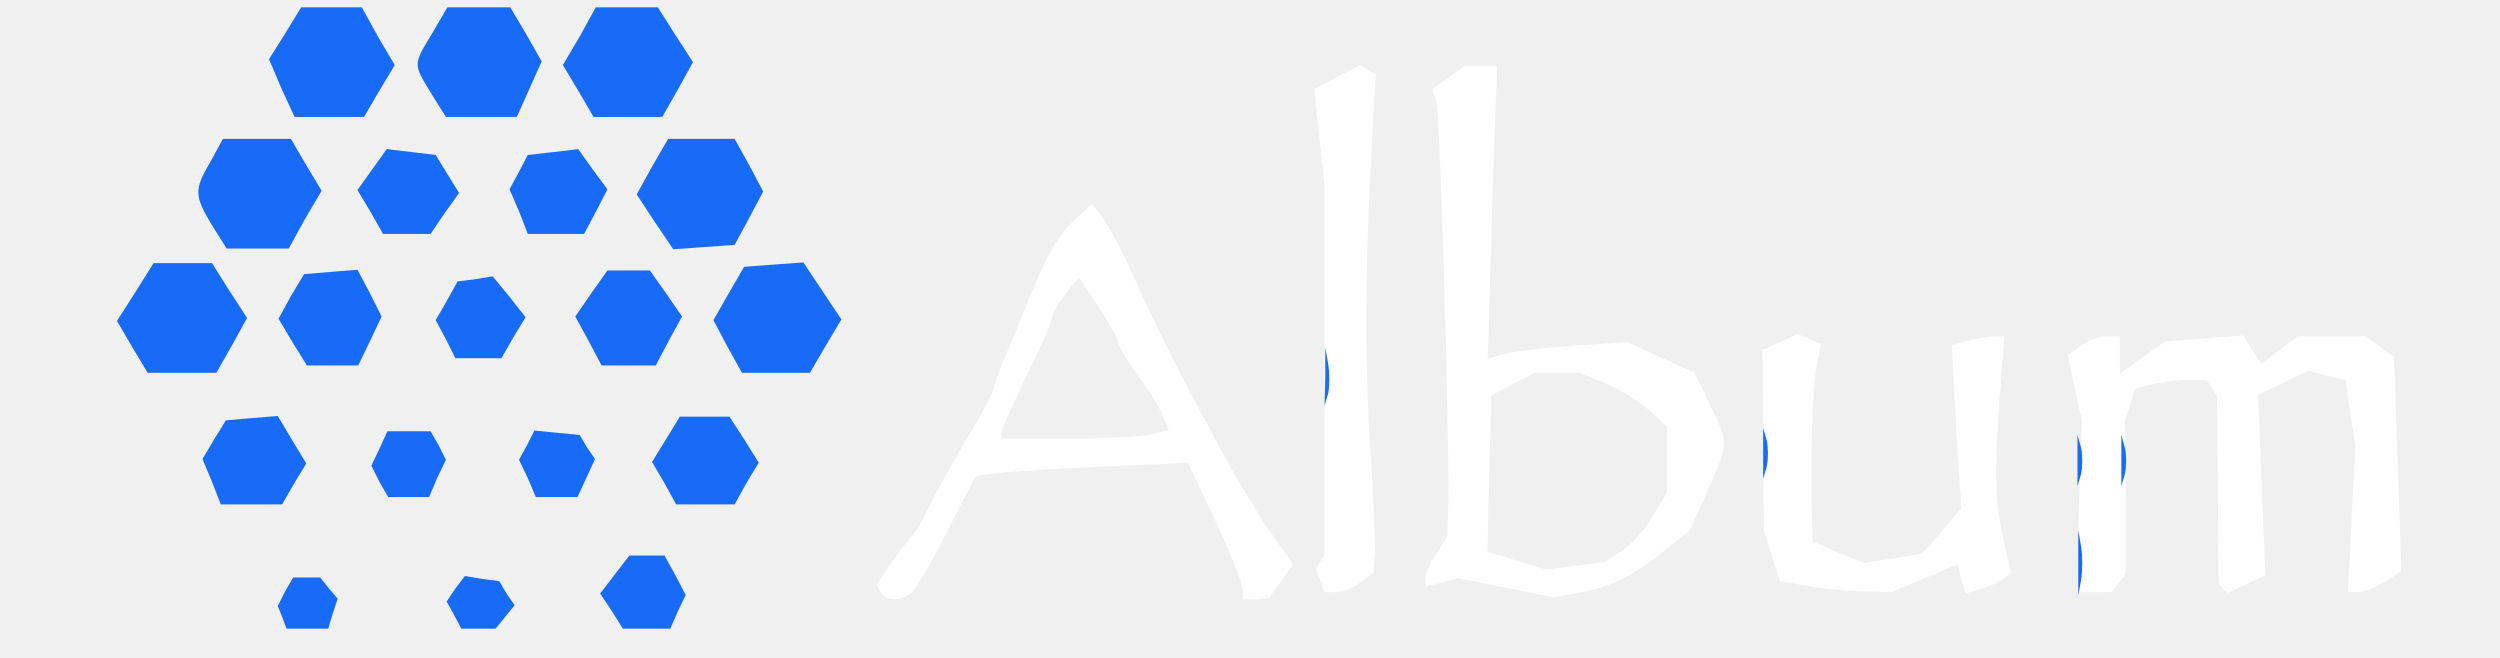
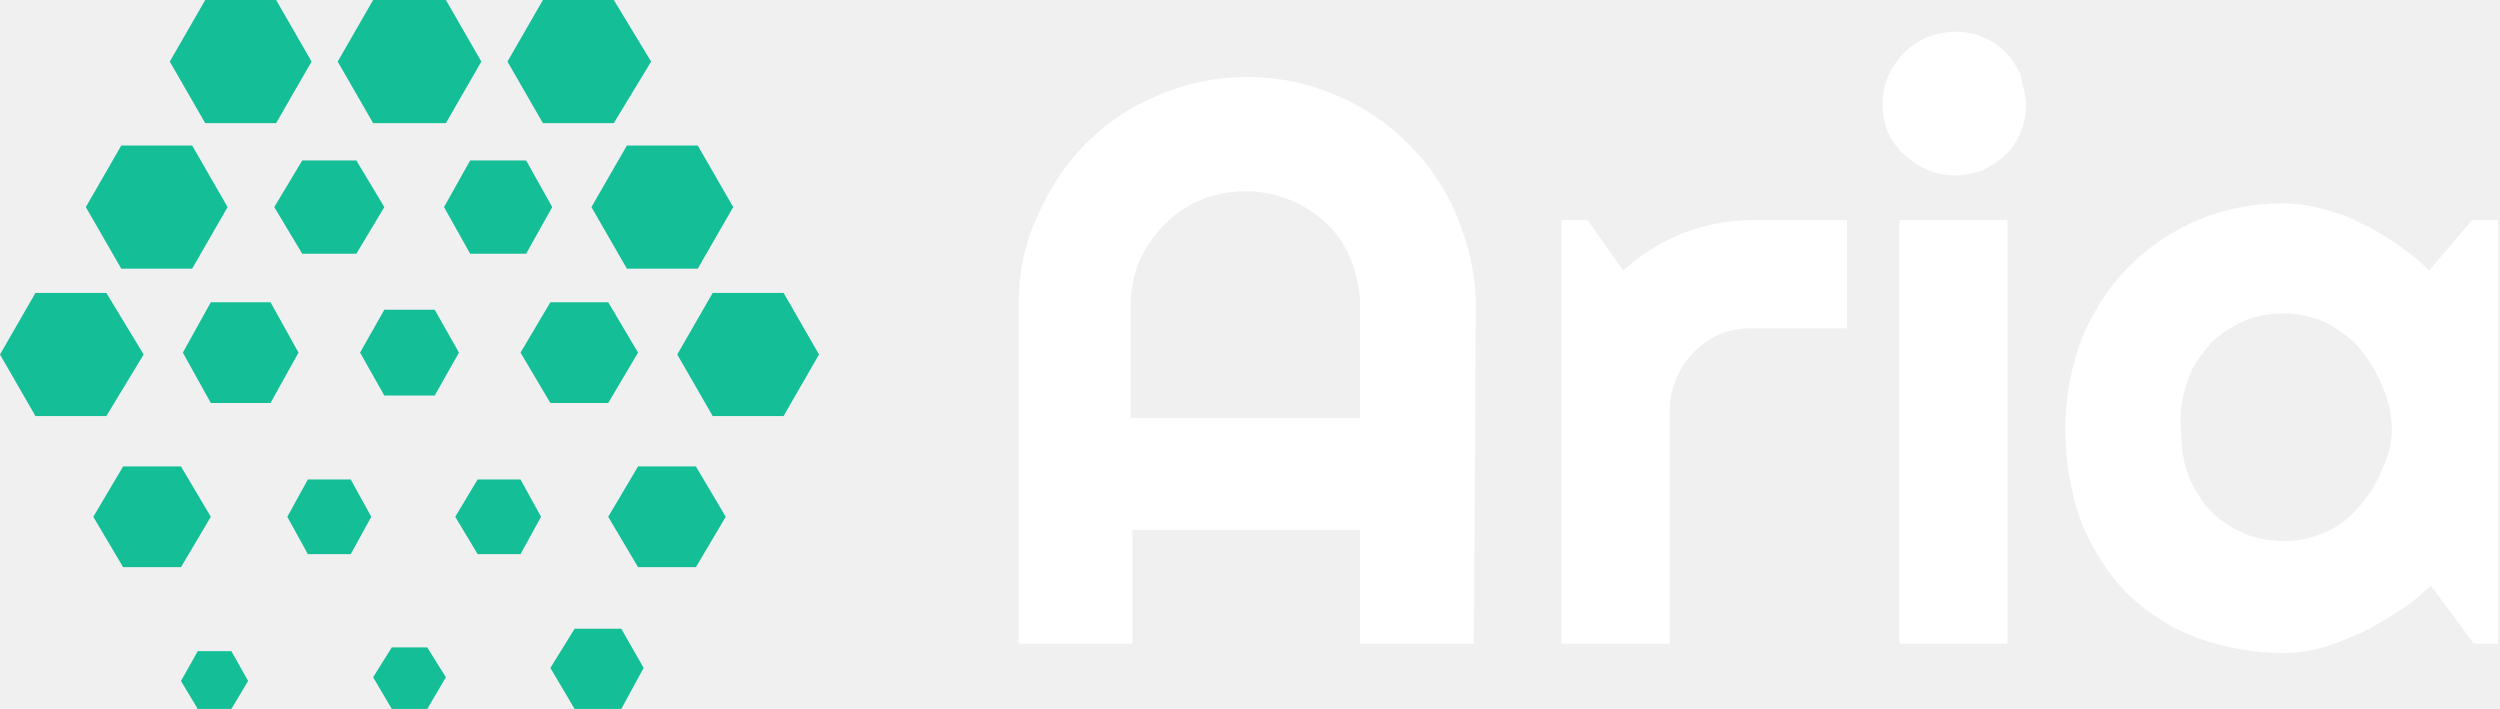
- <svg xmlns="http://www.w3.org/2000/svg" version="1.0" width="342px" height="90px" viewBox="0 0 342 90" preserveAspectRatio="xMidYMid meet">
-   <g fill="#ffffff">
-     <path d="M120.5 81 l-0.6 -1 2.2 -3.3 c1.3 -1.7 2.6 -3.4 2.9 -3.7 0.3 -0.3 1.2 -1.8 2 -3.5 0.8 -1.6 3.1 -5.9 5.2 -9.4 2.1 -3.4 3.8 -6.7 3.8 -7.1 0 -0.4 0.9 -2.9 2.1 -5.6 1.1 -2.7 2.4 -5.8 2.8 -6.9 2.4 -5.8 3.8 -8.2 6 -10.3 l2.5 -2.3 1.4 1.8 c0.8 1 3 5.2 4.8 9.3 1.9 4.1 4.3 9.1 5.3 11 1 1.9 3.7 7 6 11.3 2.3 4.3 5.5 9.6 7.1 11.8 l2.9 4.1 -1.7 2.4 -1.7 2.3 -1.7 0.1 -1.8 0 0 -1.4 c0 -0.7 -1.7 -5 -3.7 -9.3 l-3.8 -8 -8.5 0.4 c-11 0.4 -20.1 1.1 -20.5 1.5 -0.2 0.2 -2 3.7 -4.1 7.8 -2 4.1 -4.2 7.8 -4.8 8.2 -1.6 1.1 -3.4 1 -4.1 -0.2z m37.2 -21.6 l2.2 -0.6 -0.7 -1.6 c-0.3 -1 -1.8 -3.5 -3.4 -5.6 -1.5 -2.1 -2.8 -4.2 -2.8 -4.7 0 -0.4 -1.2 -2.6 -2.7 -4.9 l-2.7 -4.1 -1.8 2.3 c-1 1.3 -1.8 2.7 -1.8 3.1 0 0.5 -1.6 4.1 -3.5 8 -1.9 3.9 -3.5 7.4 -3.5 7.9 l0 0.8 9.3 0 c5 0 10.2 -0.3 11.4 -0.6z" />
-     <path d="M206 80.4 l-6.5 -1.3 -2.2 0.6 -2.3 0.5 0 -1.1 c0 -0.7 0.7 -2.2 1.5 -3.4 l1.5 -2.3 0.1 -3.5 c0.3 -7 -1.1 -54.7 -1.6 -56.1 l-0.6 -1.6 2.3 -1.6 2.2 -1.6 2.2 0 2.2 0 -0.5 13.7 c-0.2 7.6 -0.5 16.6 -0.6 20.1 l-0.2 6.3 2 -0.6 c1.1 -0.4 5.4 -0.9 9.5 -1.2 l7.6 -0.5 4.6 2.1 4.6 2.1 2.1 4.3 c2.6 5.4 2.6 5.3 -0.3 11.8 l-2.4 5.4 -4.1 3.3 c-4 3.2 -7 4.6 -12.1 5.5 l-2.5 0.4 -6.5 -1.3z m15.8 -5 c1.3 -0.8 3.2 -2.9 4.2 -4.7 l2 -3.2 0 -4.6 0 -4.6 -2.3 -2.1 c-1.2 -1.1 -3.9 -2.8 -5.9 -3.7 l-3.7 -1.5 -3.1 0 -3.1 0 -2.9 1.5 -3 1.6 -0.1 4.7 c-0.1 2.6 -0.2 7.4 -0.3 10.7 l-0.1 6 4 1.2 4 1.2 4 -0.5 4 -0.5 2.3 -1.5z" />
-     <path d="M180.6 79.4 l-0.6 -1.6 0.6 -1 0.6 -0.9 0 -25.2 0 -25.3 -0.7 -6.6 -0.7 -6.6 3.1 -1.7 3.2 -1.6 1 0.7 1.1 0.6 -0.7 12.7 c-0.8 15 -0.8 28.4 0.1 40.6 0.3 5 0.5 10.3 0.5 11.9 l-0.2 2.9 -1.7 1.3 c-0.9 0.7 -2.4 1.4 -3.3 1.4 l-1.7 0 -0.6 -1.6z" />
-     <path d="M247 80.1 l-3.5 -0.6 -1.1 -3.5 -1.1 -3.4 -0.1 -12.4 -0.1 -12.3 2.4 -1.1 2.4 -1.1 1.6 0.7 1.6 0.6 -0.6 3.2 c-0.6 3.1 -0.9 14.8 -0.6 21.1 l0.1 2.8 3.5 1.5 3.5 1.4 4 -0.6 4 -0.7 2.7 -3.1 2.6 -3.1 -0.7 -11.1 -0.6 -11.2 2.3 -0.6 c1.2 -0.3 2.8 -0.6 3.6 -0.6 l1.3 0 -0.6 7.8 c-0.8 10.5 -0.7 14.9 0.5 20.1 l1 4.4 -0.8 0.7 c-0.4 0.4 -1.8 1.1 -3.1 1.5 l-2.3 0.7 -0.6 -2 -0.5 -2 -4.5 1.9 -4.5 1.9 -4.1 -0.1 c-2.3 -0.1 -5.8 -0.4 -7.7 -0.8z" />
-     <path d="M284.4 69.3 l0.4 -11.8 -1 -4.5 -0.9 -4.4 1.7 -1.3 c1 -0.7 2.6 -1.3 3.6 -1.3 l1.8 0 0 2.6 0 2.5 3.1 -2.2 3.1 -2.2 5.3 -0.4 5.4 -0.4 1.2 2 1.3 1.9 2.4 -1.9 2.5 -1.9 4.6 0 4.7 0 2 1.4 1.9 1.4 0.5 14.7 0.5 14.6 -2.2 1.5 c-1.2 0.7 -2.9 1.4 -3.7 1.4 l-1.4 0 0.5 -10 0.5 -10.1 -0.7 -4.4 -0.6 -4.5 -2.6 -0.6 -2.5 -0.7 -3.5 1.7 -3.4 1.6 0.5 12.4 0.5 12.3 -2.6 1.2 -2.6 1.2 -0.6 -0.6 -0.6 -0.7 -0.1 -12.8 -0.1 -12.8 -0.7 -1.1 -0.7 -1.1 -2.7 0 c-1.5 0 -3.7 0.3 -4.9 0.6 l-2.2 0.6 -0.7 2.2 -0.7 2.1 0.1 10.5 0 10.5 -1 1.3 -1 1.2 -2.4 0 -2.3 0 0.3 -11.7z" />
-   </g>
-   <g fill="#186bf6">
-     <path d="M38.6 84.4 l-0.6 -1.5 1 -2 1.1 -1.9 1.8 0 1.9 0 1.2 1.5 1.2 1.4 -0.7 2.1 -0.6 2 -2.9 0 -2.8 0 -0.6 -1.6z" />
-     <path d="M62.1 84.1 l-1 -1.8 1.2 -1.8 1.3 -1.7 2.4 0.4 2.3 0.3 1 1.7 1.1 1.6 -1.3 1.6 -1.3 1.6 -2.4 0 -2.3 0 -1 -1.9z" />
-     <path d="M83.7 83.6 l-1.6 -2.4 2 -2.6 2 -2.6 2.4 0 2.4 0 1.5 2.7 1.4 2.7 -1.1 2.3 -1 2.3 -3.2 0 -3.3 0 -1.5 -2.4z" />
-     <path d="M284.3 77 l0 -4.5 0.4 2.3 c0.2 1.2 0.2 3.2 0 4.5 l-0.4 2.2 0 -4.5z" />
-     <path d="M29 65.9 l-1.3 -3.1 1.6 -2.7 1.6 -2.6 3.5 -0.3 3.6 -0.3 1.9 3.2 2 3.3 -1.7 2.8 -1.6 2.8 -4.2 0 -4.2 0 -1.2 -3.1z" />
-     <path d="M90.9 66.1 l-1.7 -2.9 1.9 -3.1 1.9 -3.1 3.4 0 3.4 0 2 3.1 2 3.2 -1.7 2.8 -1.6 2.9 -4 0 -4 0 -1.6 -2.9z" />
-     <path d="M51.9 65.9 l-1.1 -2.2 1.1 -2.3 1.1 -2.4 2.9 0 3 0 1.1 1.9 1 2 -1.2 2.5 -1.1 2.6 -2.8 0 -2.8 0 -1.2 -2.1z" />
-     <path d="M72.2 65.4 l-1.2 -2.5 1.1 -2 1 -2 3.1 0.3 3.1 0.3 1 1.7 1.1 1.6 -1.2 2.6 -1.2 2.6 -2.8 0 -2.9 0 -1.1 -2.6z" />
-     <path d="M284.2 63 l0 -3.5 0.5 1.8 c0.2 0.9 0.2 2.5 0 3.5 l-0.5 1.7 0 -3.5z" />
-     <path d="M290.2 63 l0 -3.5 0.5 1.8 c0.2 0.9 0.2 2.5 0 3.5 l-0.5 1.7 0 -3.5z" />
-     <path d="M241.2 62 l0 -3.5 0.5 1.8 c0.2 0.9 0.2 2.5 0 3.5 l-0.5 1.7 0 -3.5z" />
-     <path d="M181.3 51.5 l0 -4 0.4 2.3 c0.2 1.2 0.2 3 0 4 l-0.5 1.7 0.1 -4z" />
-     <path d="M18.1 47.5 l-2.1 -3.6 2.5 -3.9 2.5 -4 4 0 4 0 2.4 3.8 2.4 3.7 -2.1 3.8 -2.1 3.7 -4.7 0 -4.7 0 -2.1 -3.5z" />
-     <path d="M99.5 47.4 l-1.9 -3.6 2.1 -3.7 2.1 -3.6 4 -0.3 4.1 -0.3 2.6 3.9 2.6 3.9 -2.2 3.7 -2.1 3.6 -4.7 0 -4.6 0 -2 -3.6z" />
-     <path d="M40 46.8 l-1.9 -3.2 1.7 -3.1 1.8 -3 3.6 -0.3 3.7 -0.3 1.7 3.2 1.6 3.2 -1.6 3.4 -1.6 3.3 -3.5 0 -3.5 0 -2 -3.2z" />
-     <path d="M80.5 46.6 l-1.8 -3.3 2.2 -3.2 2.2 -3.1 2.9 0 2.9 0 2.2 3.1 2.2 3.2 -1.8 3.3 -1.8 3.4 -3.7 0 -3.7 0 -1.8 -3.4z" />
-     <path d="M61 46.4 l-1.4 -2.6 1.5 -2.6 1.5 -2.7 2.4 -0.3 2.4 -0.4 2.3 2.8 2.2 2.8 -1.7 2.8 -1.6 2.8 -3.1 0 -3.2 0 -1.3 -2.6z" />
-     <path d="M29 30.8 c-2.4 -4 -2.5 -4.8 -0.2 -8.7 l1.7 -3.1 4.7 0 4.6 0 2.1 3.6 2.1 3.5 -2.3 3.9 -2.2 4 -4.3 0 -4.2 0 -2 -3.2z" />
-     <path d="M89.6 30.4 l-2.5 -3.8 2.1 -3.8 2.2 -3.8 4.6 0 4.5 0 2 3.6 1.9 3.6 -1.9 3.6 -2 3.7 -4.2 0.3 -4.2 0.3 -2.5 -3.7z" />
-     <path d="M50.7 29 l-1.8 -3 2 -2.8 2 -2.8 3.4 0.4 3.3 0.4 1.6 2.6 1.6 2.6 -2 2.8 -1.9 2.8 -3.3 0 -3.2 0 -1.7 -3z" />
-     <path d="M71 28.9 l-1.3 -3 1.3 -2.4 1.2 -2.3 3.5 -0.4 3.4 -0.4 2 2.8 2 2.7 -1.6 3.1 -1.6 3 -3.8 0 -3.9 0 -1.2 -3.1z" />
-     <path d="M38.5 12.1 l-1.7 -4 2.2 -3.5 2.2 -3.6 4.1 0 4.2 0 2.2 4 2.3 3.9 -2.1 3.5 -2.1 3.6 -4.7 0 -4.8 0 -1.8 -3.9z" />
-     <path d="M59 12.8 c-2.5 -4.1 -2.5 -3.9 0.1 -8.2 l2.1 -3.6 4.3 0 4.3 0 2.2 3.7 2.1 3.7 -1.7 3.8 -1.7 3.8 -4.9 0 -4.8 0 -2 -3.2z" />
-     <path d="M79.1 12.4 l-2.1 -3.5 2.3 -3.9 2.2 -4 4.2 0 4.3 0 2.4 3.8 2.4 3.7 -2.1 3.8 -2.1 3.7 -4.7 0 -4.7 0 -2.1 -3.6z" />
-   </g>
+ <svg xmlns="http://www.w3.org/2000/svg" version="1.1" id="Layer_2" x="0px" y="0px" viewBox="0 0 134 38" style="enable-background:new 0 0 134 38;" xml:space="preserve">
+   <style type="text/css">
+ 	.st0{fill:#14BF98;}
+ 	.st1{fill:#FFFFFF;}
+ </style>
+   <polygon class="st0" points="5.7,15.7 1.9,15.7 0,19 1.9,22.3 5.7,22.3 7.7,19 " />
+   <polygon class="st0" points="10.3,7.8 6.5,7.8 4.6,11.1 6.5,14.4 10.3,14.4 12.2,11.1 " />
+   <polygon class="st0" points="14.8,0 11,0 9.1,3.3 11,6.6 14.8,6.6 16.7,3.3 " />
+   <polygon class="st0" points="23.9,0 20,0 18.1,3.3 20,6.6 23.9,6.6 25.8,3.3 " />
+   <polygon class="st0" points="19.1,8.6 16.2,8.6 14.7,11.1 16.2,13.6 19.1,13.6 20.6,11.1 " />
+   <polygon class="st0" points="28.2,8.6 25.2,8.6 23.8,11.1 25.2,13.6 28.2,13.6 29.6,11.1 " />
+   <polygon class="st0" points="18.8,25.7 16.5,25.7 15.4,27.7 16.5,29.7 18.8,29.7 19.9,27.7 " />
+   <polygon class="st0" points="27.9,25.7 25.6,25.7 24.4,27.7 25.6,29.7 27.9,29.7 29,27.7 " />
+   <polygon class="st0" points="22.9,34.7 21,34.7 20,36.3 21,38 22.9,38 23.9,36.3 " />
+   <polygon class="st0" points="32.9,0 29.1,0 27.2,3.3 29.1,6.6 32.9,6.6 34.9,3.3 " />
+   <polygon class="st0" points="14.5,16.2 11.3,16.2 9.8,18.9 11.3,21.6 14.5,21.6 16,18.9 " />
+   <polygon class="st0" points="32.6,16.2 29.5,16.2 27.9,18.9 29.5,21.6 32.6,21.6 34.2,18.9 " />
+   <polygon class="st0" points="23.3,16.6 20.6,16.6 19.3,18.9 20.6,21.2 23.3,21.2 24.6,18.9 " />
+   <polygon class="st0" points="37.4,7.8 33.6,7.8 31.7,11.1 33.6,14.4 37.4,14.4 39.3,11.1 " />
+   <polygon class="st0" points="9.7,25 6.6,25 5,27.7 6.6,30.4 9.7,30.4 11.3,27.7 " />
+   <polygon class="st0" points="12.4,34.9 10.6,34.9 9.7,36.5 10.6,38 12.4,38 13.3,36.5 " />
+   <polygon class="st0" points="42,15.7 38.2,15.7 36.3,19 38.2,22.3 42,22.3 43.9,19 " />
+   <polygon class="st0" points="37.3,25 34.2,25 32.6,27.7 34.2,30.4 37.3,30.4 38.9,27.7 " />
+   <polygon class="st0" points="33.3,33.7 30.8,33.7 29.5,35.8 30.8,38 33.3,38 34.5,35.8 " />
+   <path class="st1" d="M79,34.5h-6.1v-6.1H60.7v6.1h-6.1V16.3c0-1.6,0.3-3.2,1-4.7c0.6-1.4,1.5-2.8,2.6-3.9c1.1-1.1,2.4-2,3.9-2.6  c3-1.3,6.5-1.3,9.5,0c2.9,1.2,5.3,3.6,6.5,6.5c0.6,1.5,1,3.1,1,4.7L79,34.5L79,34.5z M72.9,22.4v-6.1c0-0.8-0.2-1.6-0.5-2.4  c-0.6-1.5-1.8-2.6-3.3-3.2c-1.5-0.6-3.2-0.6-4.7,0c-1.5,0.6-2.6,1.8-3.3,3.2c-0.3,0.7-0.5,1.6-0.5,2.4v6.1H72.9z" />
+   <path class="st1" d="M89.5,34.5h-5.8V11.8h1.4l1.9,2.7c1.9-1.7,4.3-2.7,6.9-2.7H99v5.8h-5.1c-0.6,0-1.2,0.1-1.7,0.3  c-1.6,0.7-2.7,2.3-2.7,4.1L89.5,34.5L89.5,34.5z" />
+   <path class="st1" d="M108.6,5.6c0,0.5-0.1,1-0.3,1.5c-0.2,0.5-0.5,0.9-0.8,1.2c-0.4,0.4-0.8,0.6-1.2,0.8c-1,0.4-2.1,0.4-3,0  c-0.9-0.4-1.7-1.1-2.1-2c-0.4-1-0.4-2,0-3c0.4-0.9,1.1-1.7,2.1-2.1c1-0.4,2.1-0.4,3,0c0.5,0.2,0.9,0.5,1.2,0.8  c0.4,0.4,0.6,0.8,0.8,1.2C108.4,4.6,108.6,5.1,108.6,5.6z M107.6,34.5h-5.8V11.8h5.8V34.5z" />
+   <path class="st1" d="M134,34.5h-1.4l-2.3-3.1c-0.6,0.5-1.1,1-1.8,1.4c-0.6,0.4-1.3,0.8-1.9,1.1c-0.7,0.3-1.4,0.6-2.1,0.8  c-0.7,0.2-1.4,0.3-2.2,0.3c-1.5,0-3.1-0.3-4.5-0.8c-1.4-0.5-2.6-1.3-3.7-2.3c-1.1-1.1-1.9-2.4-2.5-3.8c-0.6-1.6-0.9-3.3-0.9-5.1  c0-1.7,0.3-3.3,0.9-4.9c0.6-1.4,1.4-2.7,2.5-3.8c1.1-1.1,2.3-1.9,3.7-2.5c1.4-0.6,3-0.9,4.5-0.9c0.7,0,1.5,0.1,2.2,0.3  c0.7,0.2,1.4,0.4,2.1,0.8c0.7,0.3,1.3,0.7,1.9,1.1c0.6,0.4,1.2,0.9,1.7,1.4l2.3-2.7h1.4V34.5L134,34.5z M128.2,23  c0-0.8-0.2-1.6-0.5-2.3c-0.3-0.7-0.7-1.4-1.2-2c-0.5-0.6-1.1-1-1.8-1.4c-0.7-0.3-1.5-0.5-2.2-0.5c-0.8,0-1.5,0.1-2.2,0.4  c-0.7,0.3-1.3,0.7-1.8,1.2c-0.5,0.6-1,1.2-1.2,1.9c-0.3,0.8-0.5,1.7-0.4,2.6c0,0.9,0.1,1.8,0.4,2.6c0.3,0.7,0.7,1.4,1.2,1.9  c0.5,0.5,1.1,0.9,1.8,1.2c0.7,0.3,1.5,0.4,2.2,0.4c0.8,0,1.5-0.2,2.2-0.5c0.7-0.3,1.3-0.8,1.8-1.4c0.5-0.6,0.9-1.2,1.2-2  C128,24.5,128.2,23.8,128.2,23z" />
</svg>
